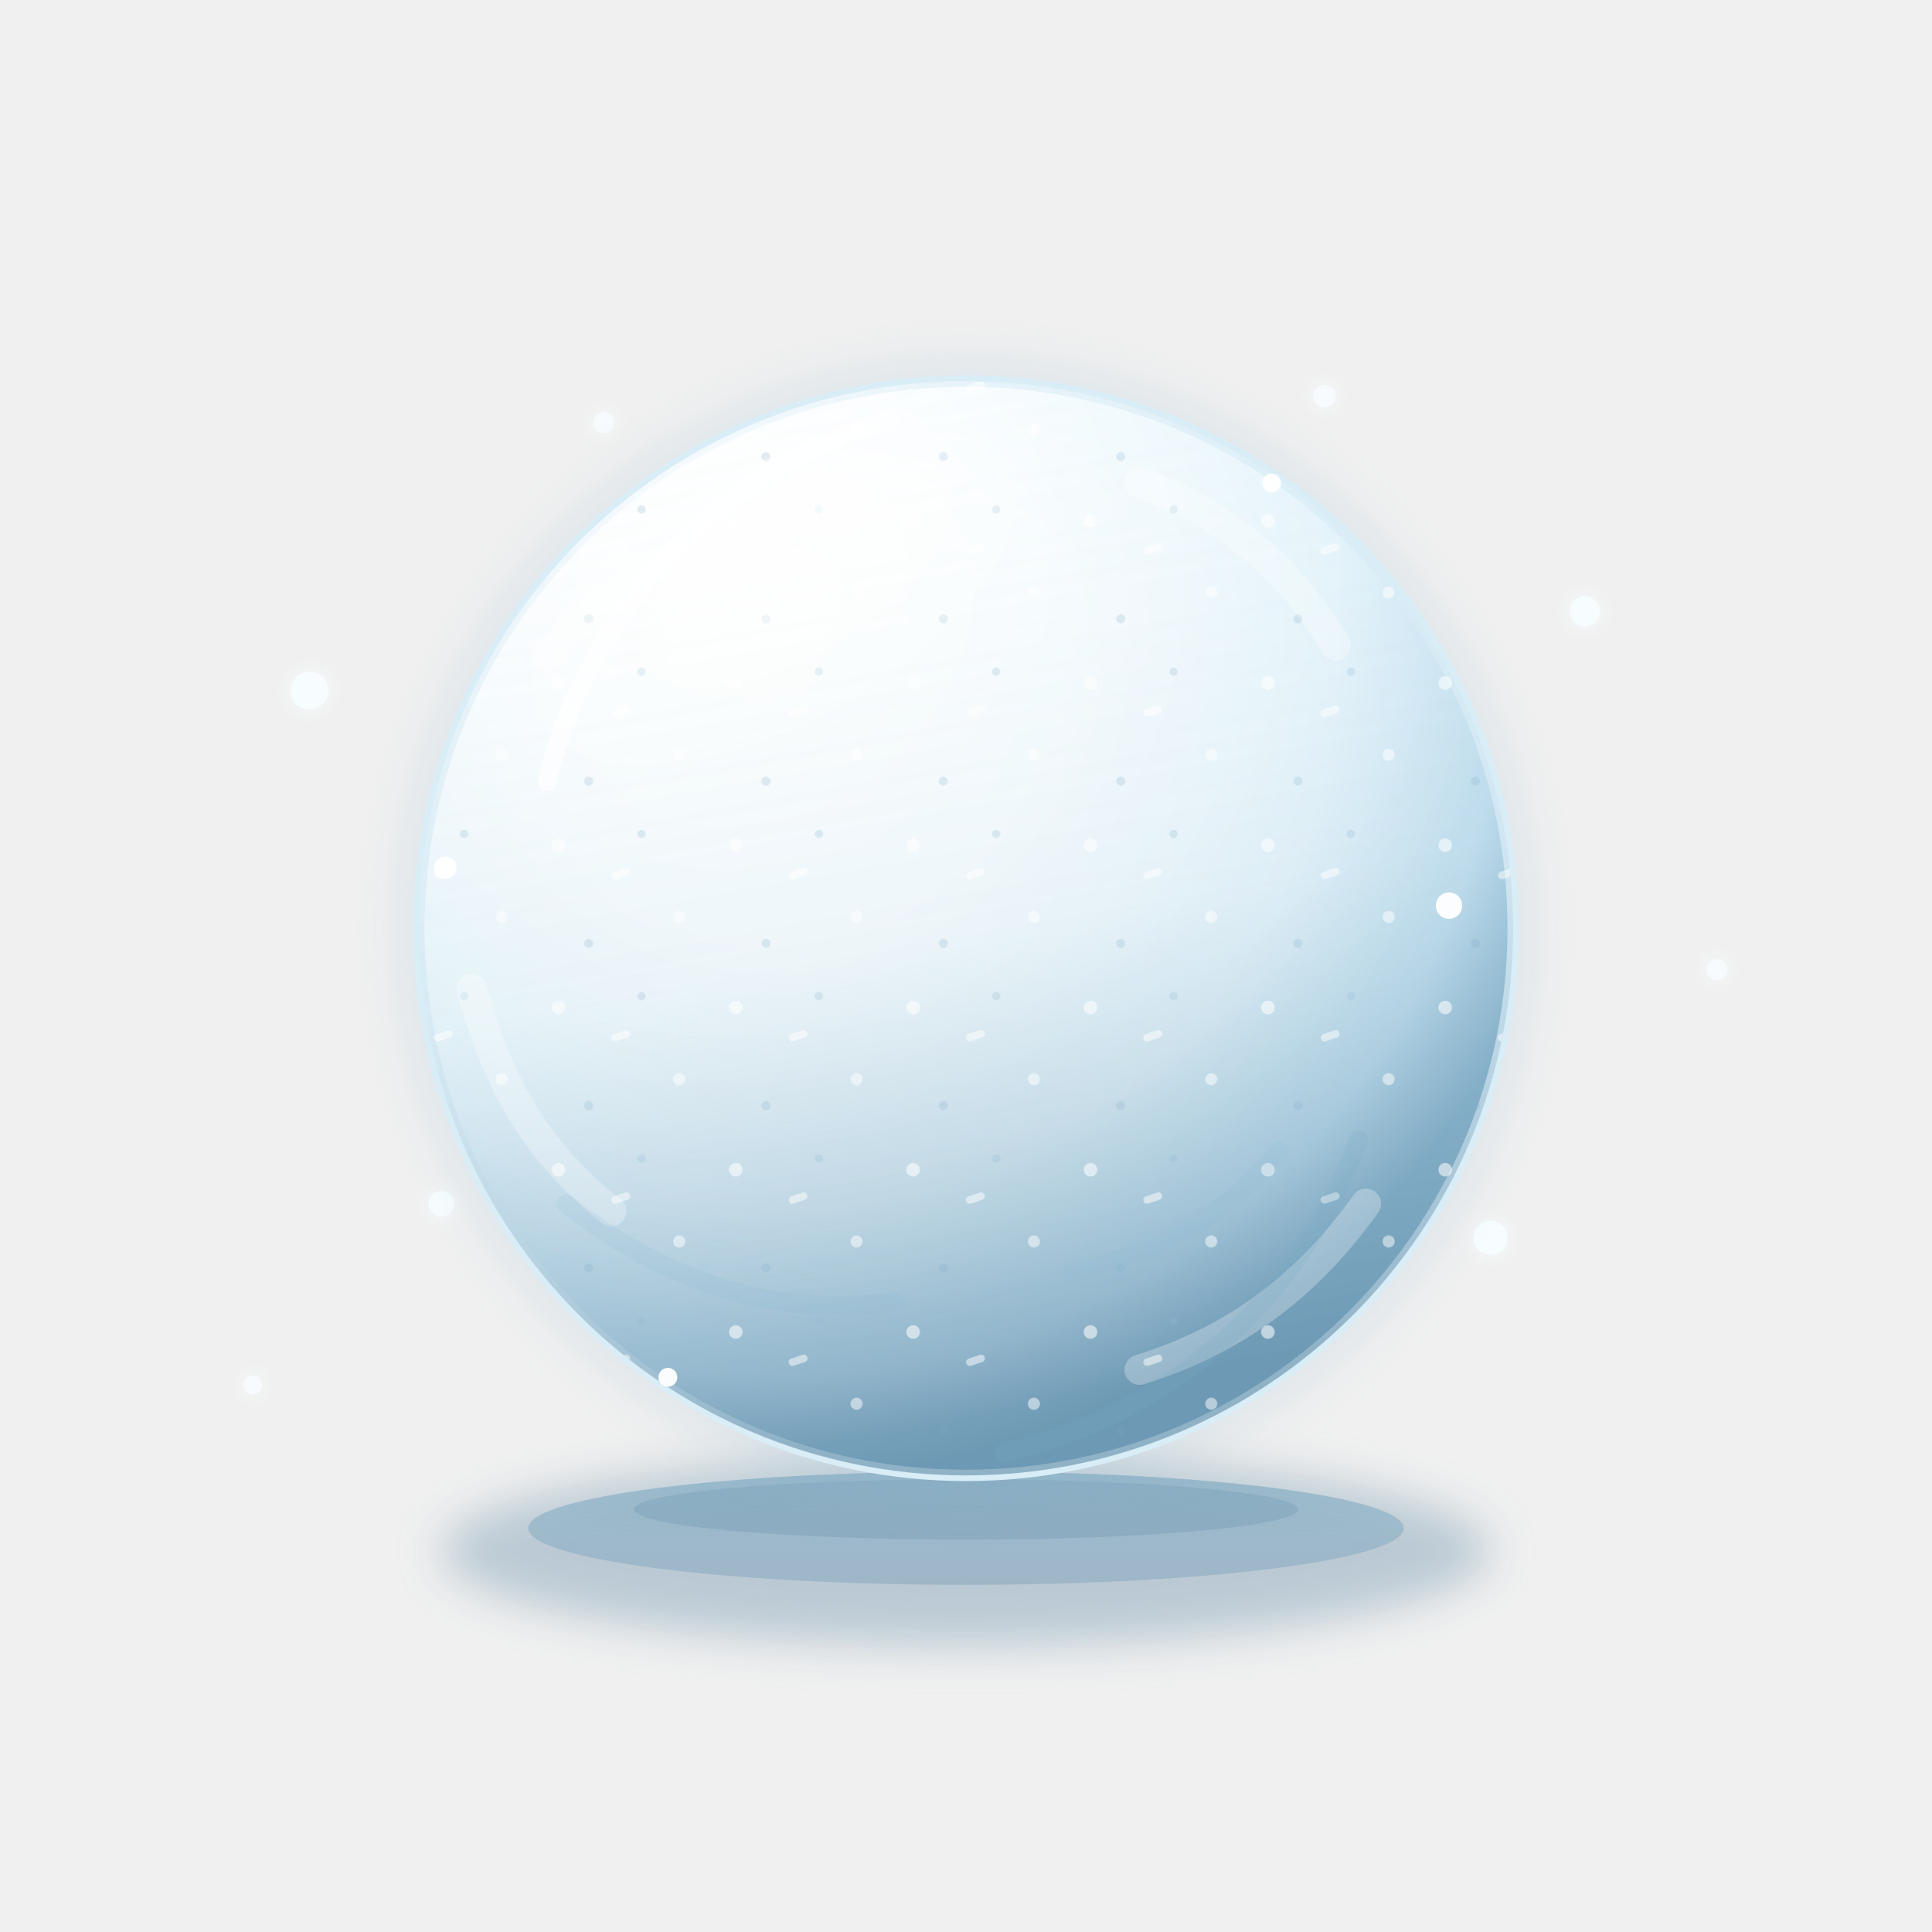
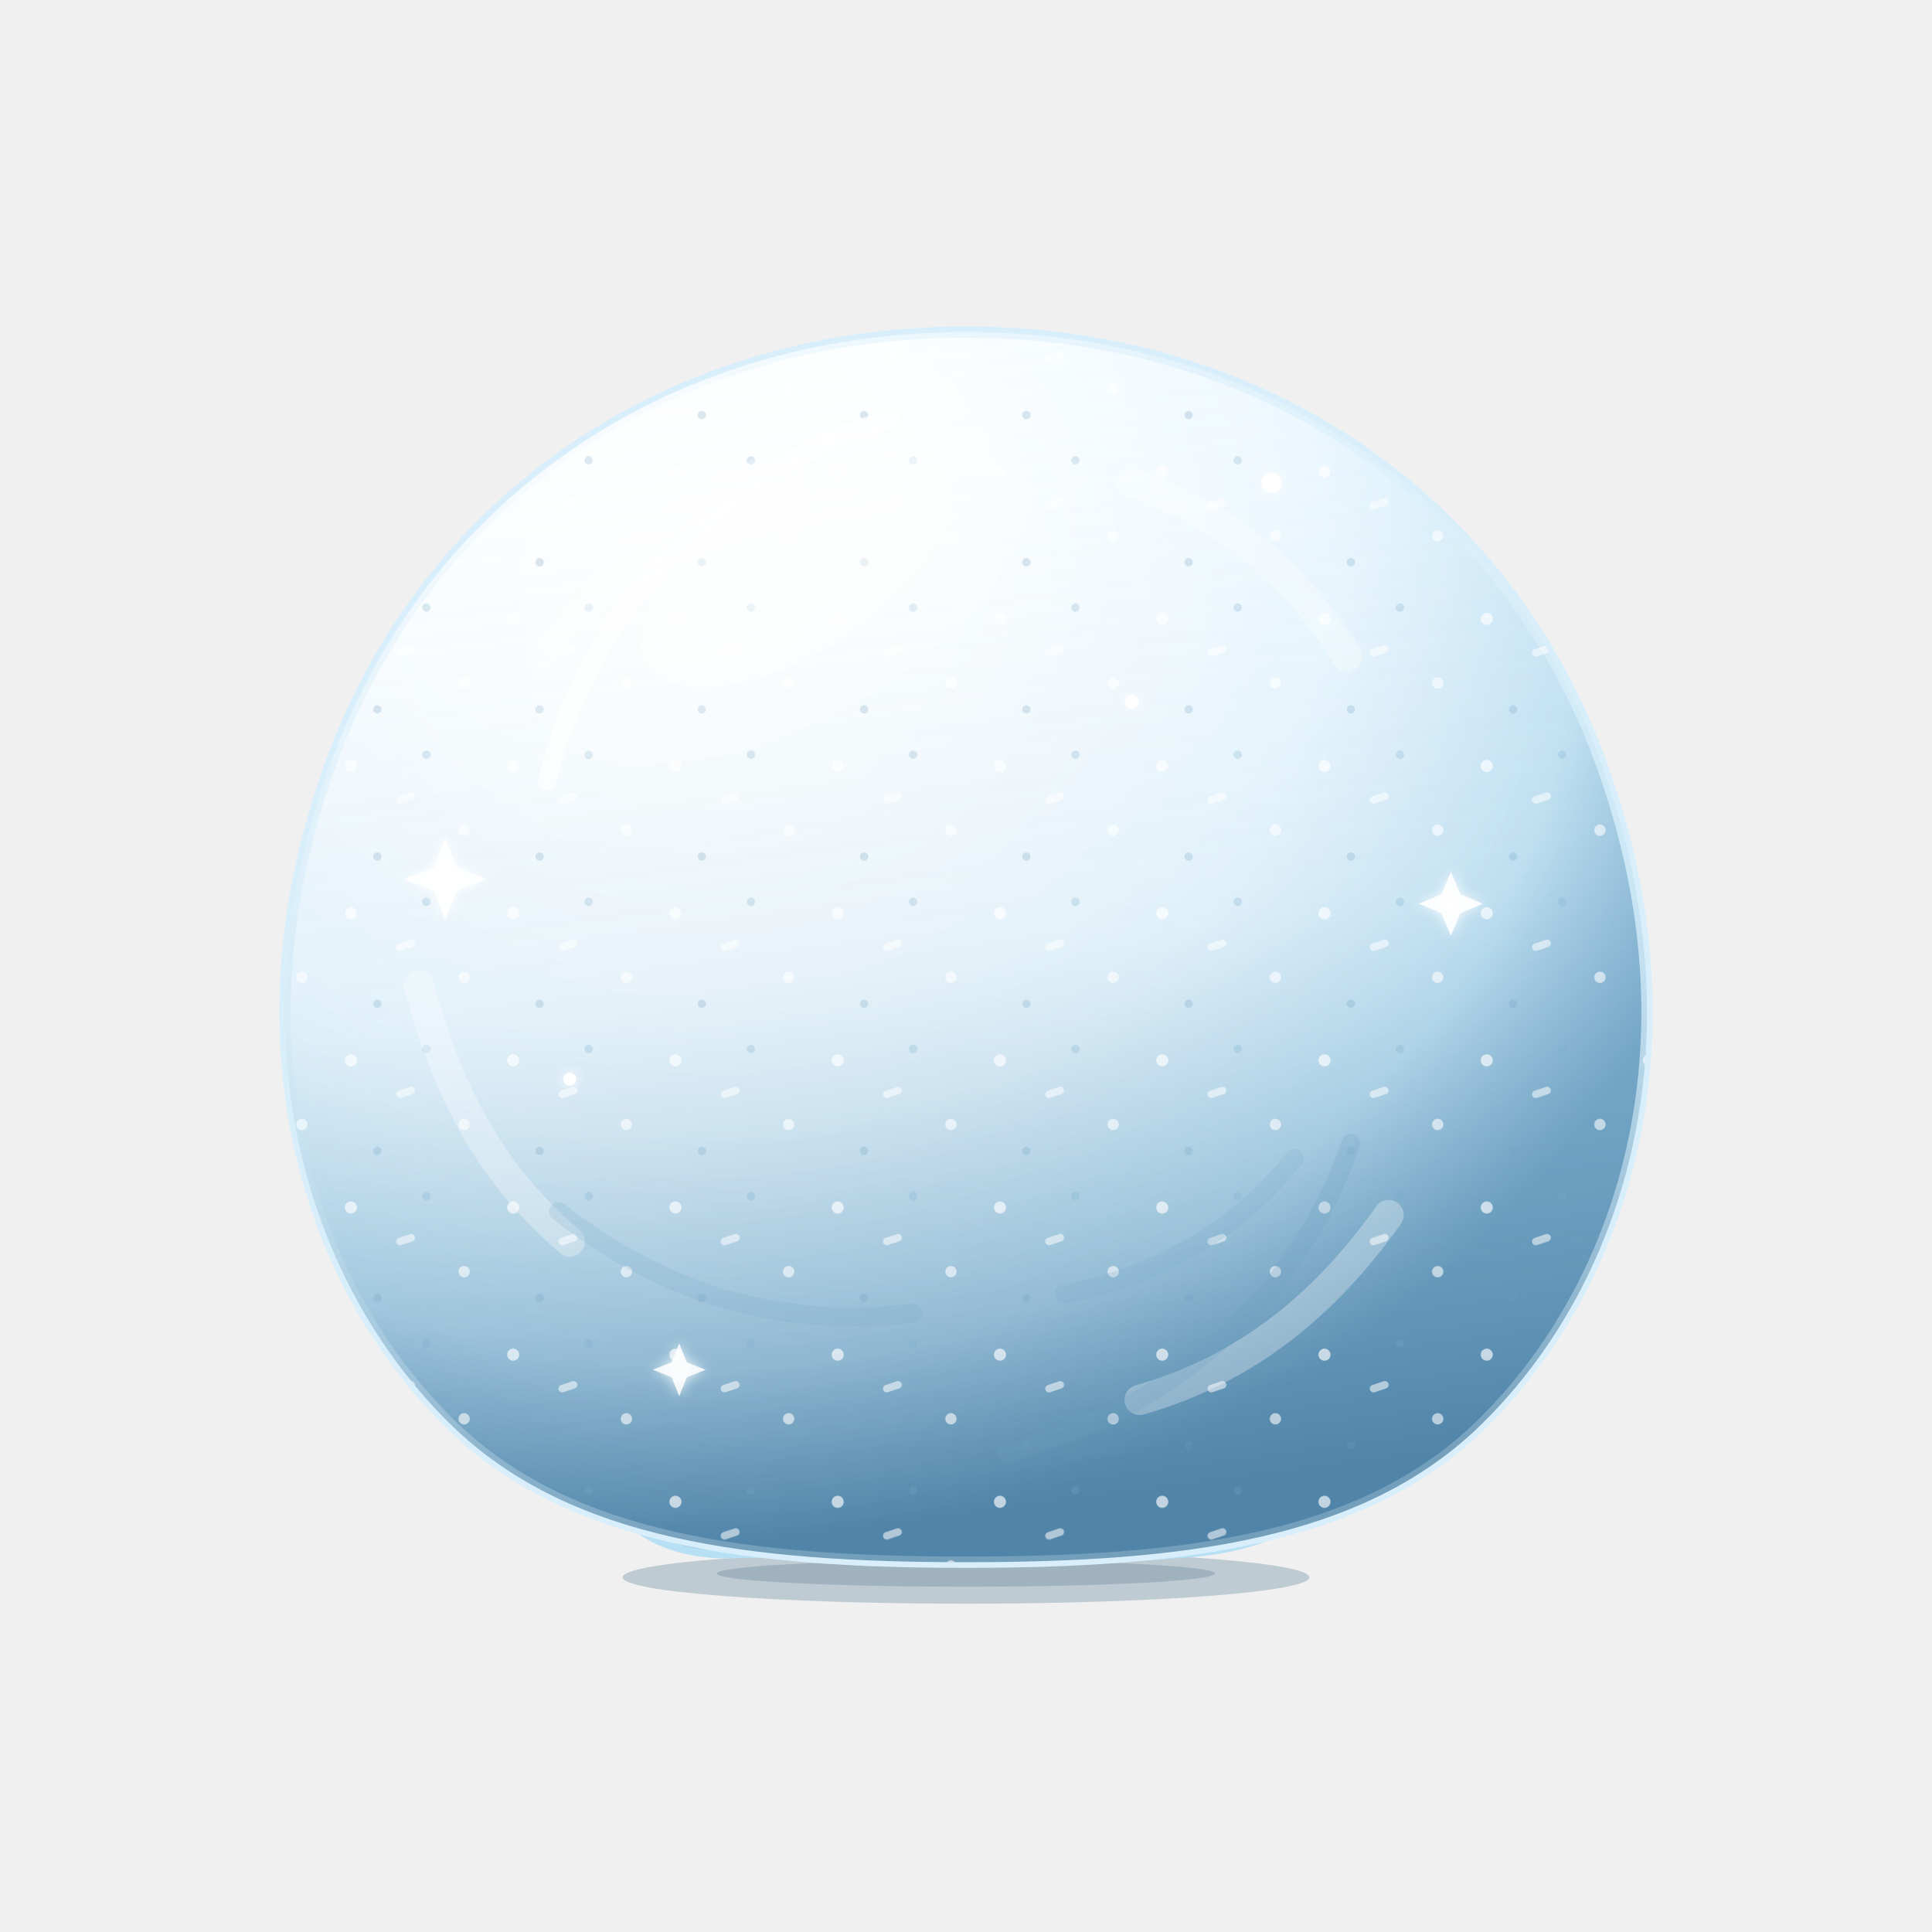
<svg xmlns="http://www.w3.org/2000/svg" width="512" height="512" viewBox="0 0 512 512">
  <defs>
-     <radialGradient id="snow" cx="32%" cy="24%" r="76%">
+     <radialGradient id="snow" cx="31%" cy="20%" r="78%">
      <stop offset="0" stop-color="#fff" />
-       <stop offset=".34" stop-color="#f8fdff" />
-       <stop offset=".68" stop-color="#e5f4fb" />
-       <stop offset=".88" stop-color="#c4e0ef" />
-       <stop offset="1" stop-color="#8eb8d0" />
+       <stop offset=".28" stop-color="#fbfeff" />
+       <stop offset=".58" stop-color="#e9f7ff" />
+       <stop offset=".82" stop-color="#c6e4f4" />
+       <stop offset="1" stop-color="#78a9c9" />
    </radialGradient>
-     <radialGradient id="shine" cx="28%" cy="18%" r="70%">
+     <radialGradient id="shine" cx="27%" cy="16%" r="70%">
      <stop offset="0" stop-color="#fff" stop-opacity=".98" />
-       <stop offset=".42" stop-color="#fff" stop-opacity=".36" />
+       <stop offset=".38" stop-color="#fff" stop-opacity=".48" />
      <stop offset="1" stop-color="#fff" stop-opacity="0" />
    </radialGradient>
-     <linearGradient id="lowerShade" x1="0" y1="0" x2=".18" y2="1">
-       <stop offset="0" stop-color="#d8edf7" stop-opacity="0" />
-       <stop offset=".58" stop-color="#8fb9d0" stop-opacity=".12" />
-       <stop offset="1" stop-color="#527f9d" stop-opacity=".54" />
+     <linearGradient id="lowerShade" x1="0" y1="0" x2=".15" y2="1">
+       <stop offset="0" stop-color="#d8f1ff" stop-opacity="0" />
+       <stop offset=".56" stop-color="#82b6d5" stop-opacity=".14" />
+       <stop offset="1" stop-color="#376d94" stop-opacity=".62" />
+     </linearGradient>
+     <linearGradient id="melt" x1="0" y1="0" x2="0" y2="1">
+       <stop offset="0" stop-color="#f5fdff" />
+       <stop offset=".42" stop-color="#d5effb" />
+       <stop offset="1" stop-color="#8bbbd5" />
    </linearGradient>
    <linearGradient id="ground" x1="0" y1="0" x2="0" y2="1">
-       <stop offset="0" stop-color="#7faec7" stop-opacity=".48" />
-       <stop offset="1" stop-color="#a9d2e5" stop-opacity="0" />
+       <stop offset="0" stop-color="#426f91" stop-opacity=".32" />
+       <stop offset="1" stop-color="#426f91" stop-opacity="0" />
    </linearGradient>
    <filter id="soft" x="-40%" y="-40%" width="180%" height="180%">
-       <feGaussianBlur stdDeviation="6" />
+       <feGaussianBlur stdDeviation="4.5" />
    </filter>
-     <filter id="flakeGlow" x="-200%" y="-200%" width="500%" height="500%">
-       <feGaussianBlur stdDeviation="2.2" result="b" />
+     <filter id="spark" x="-200%" y="-200%" width="500%" height="500%">
+       <feGaussianBlur stdDeviation="1.6" result="b" />
      <feMerge>
        <feMergeNode in="b" />
        <feMergeNode in="SourceGraphic" />
      </feMerge>
    </filter>
    <clipPath id="ballClip">
-       <circle cx="256" cy="246" r="145" />
+       <path d="M256 88 C337 88 402 135 426 207 C451 281 428 344 391 379 C360 408 314 414 256 414 C198 414 152 408 121 379 C84 344 61 281 86 207 C110 135 175 88 256 88Z" />
    </clipPath>
-     <pattern id="grain" width="47" height="43" patternUnits="userSpaceOnUse">
-       <circle cx="7" cy="9" r="1.8" fill="#fff" opacity=".8" />
-       <circle cx="29" cy="6" r="1.1" fill="#8fb9d0" opacity=".36" />
-       <circle cx="39" cy="28" r="1.6" fill="#fff" opacity=".72" />
-       <circle cx="15" cy="35" r="1.2" fill="#7da9c2" opacity=".3" />
-       <path d="M22 17l3-1" stroke="#fff" stroke-width="2" stroke-linecap="round" opacity=".72" />
+     <pattern id="grain" width="43" height="39" patternUnits="userSpaceOnUse">
+       <circle cx="7" cy="8" r="1.6" fill="#fff" opacity=".9" />
+       <circle cx="27" cy="5" r="1.1" fill="#75a9c8" opacity=".35" />
+       <circle cx="37" cy="25" r="1.5" fill="#fff" opacity=".82" />
+       <circle cx="14" cy="32" r="1.1" fill="#6d9fbe" opacity=".34" />
+       <path d="M20 17l3-1" stroke="#fff" stroke-width="2" stroke-linecap="round" opacity=".75" />
    </pattern>
  </defs>
-   <ellipse cx="256" cy="411" rx="139" ry="25" fill="#527f9d" opacity=".34" filter="url(#soft)" />
-   <ellipse cx="256" cy="405" rx="116" ry="15" fill="#638eaa" opacity=".32" />
-   <ellipse cx="256" cy="400" rx="88" ry="8" fill="#456f8b" opacity=".22" />
-   <ellipse cx="256" cy="405" rx="116" ry="15" fill="url(#ground)" />
-   <g fill="#f7fdff" filter="url(#flakeGlow)">
-     <g opacity=".95">
-       <circle cx="82" cy="183" r="5">
-         <animate attributeName="cy" values="183;278;183" dur="3.8s" repeatCount="indefinite" />
-       </circle>
-       <circle cx="420" cy="162" r="4">
-         <animate attributeName="cy" values="162;270;162" dur="4.4s" repeatCount="indefinite" />
-       </circle>
-       <circle cx="117" cy="319" r="3.4">
-         <animate attributeName="cy" values="319;390;319" dur="3.2s" repeatCount="indefinite" />
-       </circle>
-       <circle cx="395" cy="328" r="4.5">
-         <animate attributeName="cy" values="328;407;328" dur="3.6s" repeatCount="indefinite" />
-       </circle>
-     </g>
-     <g opacity=".8">
-       <circle cx="160" cy="112" r="2.8">
-         <animate attributeName="cy" values="112;222;112" dur="4.8s" repeatCount="indefinite" />
-       </circle>
-       <circle cx="351" cy="105" r="3">
-         <animate attributeName="cy" values="105;214;105" dur="5.1s" repeatCount="indefinite" />
-       </circle>
-       <circle cx="67" cy="367" r="2.5">
-         <animate attributeName="cy" values="367;448;367" dur="4.1s" repeatCount="indefinite" />
-       </circle>
-       <circle cx="455" cy="257" r="2.8">
-         <animate attributeName="cy" values="257;359;257" dur="4.6s" repeatCount="indefinite" />
-       </circle>
-     </g>
+   <ellipse cx="256" cy="418" rx="91" ry="7" fill="#315f80" opacity=".26" />
+   <ellipse cx="256" cy="417" rx="66" ry="3.5" fill="#274e70" opacity=".2" />
+   <path d="M158 390 C177 397 195 400 215 399 C230 398 238 405 253 404 C270 403 282 398 298 400 C321 402 341 396 354 389 C350 404 333 411 311 412 C291 414 278 411 257 413 C233 415 214 411 193 412 C175 412 163 404 158 390Z" fill="url(#melt)" stroke="#b7e0f4" stroke-width="2" />
+   <path d="M181 402c9 3 16 3 24 1m73 3c9 1 17-1 25-4m-112 2c4 4 9 5 15 5" fill="none" stroke="#fff" stroke-width="3" stroke-linecap="round" opacity=".8" />
+   <path d="M256 88 C337 88 402 135 426 207 C451 281 428 344 391 379 C360 408 314 414 256 414 C198 414 152 408 121 379 C84 344 61 281 86 207 C110 135 175 88 256 88Z" fill="url(#snow)" stroke="#d8effb" stroke-width="3" />
+   <g clip-path="url(#ballClip)">
+     <path d="M65 86H447V420H65Z" fill="url(#shine)" />
+     <path d="M65 86H447V420H65Z" fill="url(#lowerShade)" />
+     <path d="M65 86H447V420H65Z" fill="url(#grain)" opacity=".72" />
+     <path d="M143 174c23-28 55-41 86-39M300 128c25 8 44 25 57 46M111 261c8 30 20 51 40 68M302 371c28-8 49-25 66-49" fill="none" stroke="#fff" stroke-width="8" stroke-linecap="round" opacity=".3" />
+     <path d="M148 321c29 23 61 31 94 27M282 343c25-5 46-17 61-36" fill="none" stroke="#78a9c8" stroke-width="5" stroke-linecap="round" opacity=".2" />
+     <ellipse cx="207" cy="157" rx="72" ry="35" fill="#fff" opacity=".2" transform="rotate(-28 207 157)" />
  </g>
-   <circle cx="256" cy="246" r="151" fill="#8eb7cf" opacity=".18" filter="url(#soft)" />
-   <circle cx="256" cy="246" r="145" fill="url(#snow)" stroke="#d9edf7" stroke-width="3" />
-   <g clip-path="url(#ballClip)">
-     <circle cx="256" cy="246" r="145" fill="url(#shine)" />
-     <circle cx="256" cy="246" r="145" fill="url(#lowerShade)" />
-     <circle cx="256" cy="246" r="145" fill="url(#grain)" opacity=".7" />
-     <path d="M145 174c23-27 53-39 81-37M302 128c23 8 40 23 52 43M125 262c7 26 18 44 37 59M302 363c26-8 45-23 60-44" fill="none" stroke="#fff" stroke-width="8" stroke-linecap="round" opacity=".28" />
-     <path d="M150 319c28 22 57 30 87 26M284 337c22-4 41-15 55-32" fill="none" stroke="#8db8d0" stroke-width="5" stroke-linecap="round" opacity=".16" />
-     <ellipse cx="205" cy="158" rx="70" ry="34" fill="#fff" opacity=".2" transform="rotate(-28 205 158)" />
-   </g>
-   <ellipse cx="211" cy="151" rx="47" ry="22" fill="#fff" opacity=".36" transform="rotate(-32 211 151)" />
-   <path d="M145 207c12-48 47-83 91-96" fill="none" stroke="#fff" stroke-width="5" stroke-linecap="round" opacity=".62" />
-   <path d="M360 302c-16 44-51 73-94 83" fill="none" stroke="#78a9c5" stroke-width="5" stroke-linecap="round" opacity=".2" />
-   <g fill="#fff" opacity=".95">
-     <circle cx="118" cy="230" r="3" />
-     <circle cx="384" cy="240" r="3.5" />
-     <circle cx="177" cy="365" r="2.5" />
-     <circle cx="337" cy="128" r="2.5" />
+   <ellipse cx="211" cy="151" rx="47" ry="22" fill="#fff" opacity=".38" transform="rotate(-32 211 151)" />
+   <path d="M145 207c12-48 47-83 91-96" fill="none" stroke="#fff" stroke-width="5" stroke-linecap="round" opacity=".65" />
+   <path d="M358 303c-15 43-49 71-91 82" fill="none" stroke="#6f9fbd" stroke-width="5" stroke-linecap="round" opacity=".22" />
+   <g fill="#fff" filter="url(#spark)">
+     <path d="M115 230l3-8 3 8 8 3-8 3-3 8-3-8-8-3Z" opacity=".9" />
+     <path d="M382 237l2.5-6 2.5 6 6 2.5-6 2.5-2.5 6-2.5-6-6-2.5Z" opacity=".88" />
+     <path d="M178 361l2-5 2 5 5 2-5 2-2 5-2-5-5-2Z" opacity=".85" />
+     <circle cx="337" cy="128" r="2.6" />
+     <circle cx="300" cy="186" r="1.8" />
+     <circle cx="151" cy="286" r="1.7" />
  </g>
</svg>
